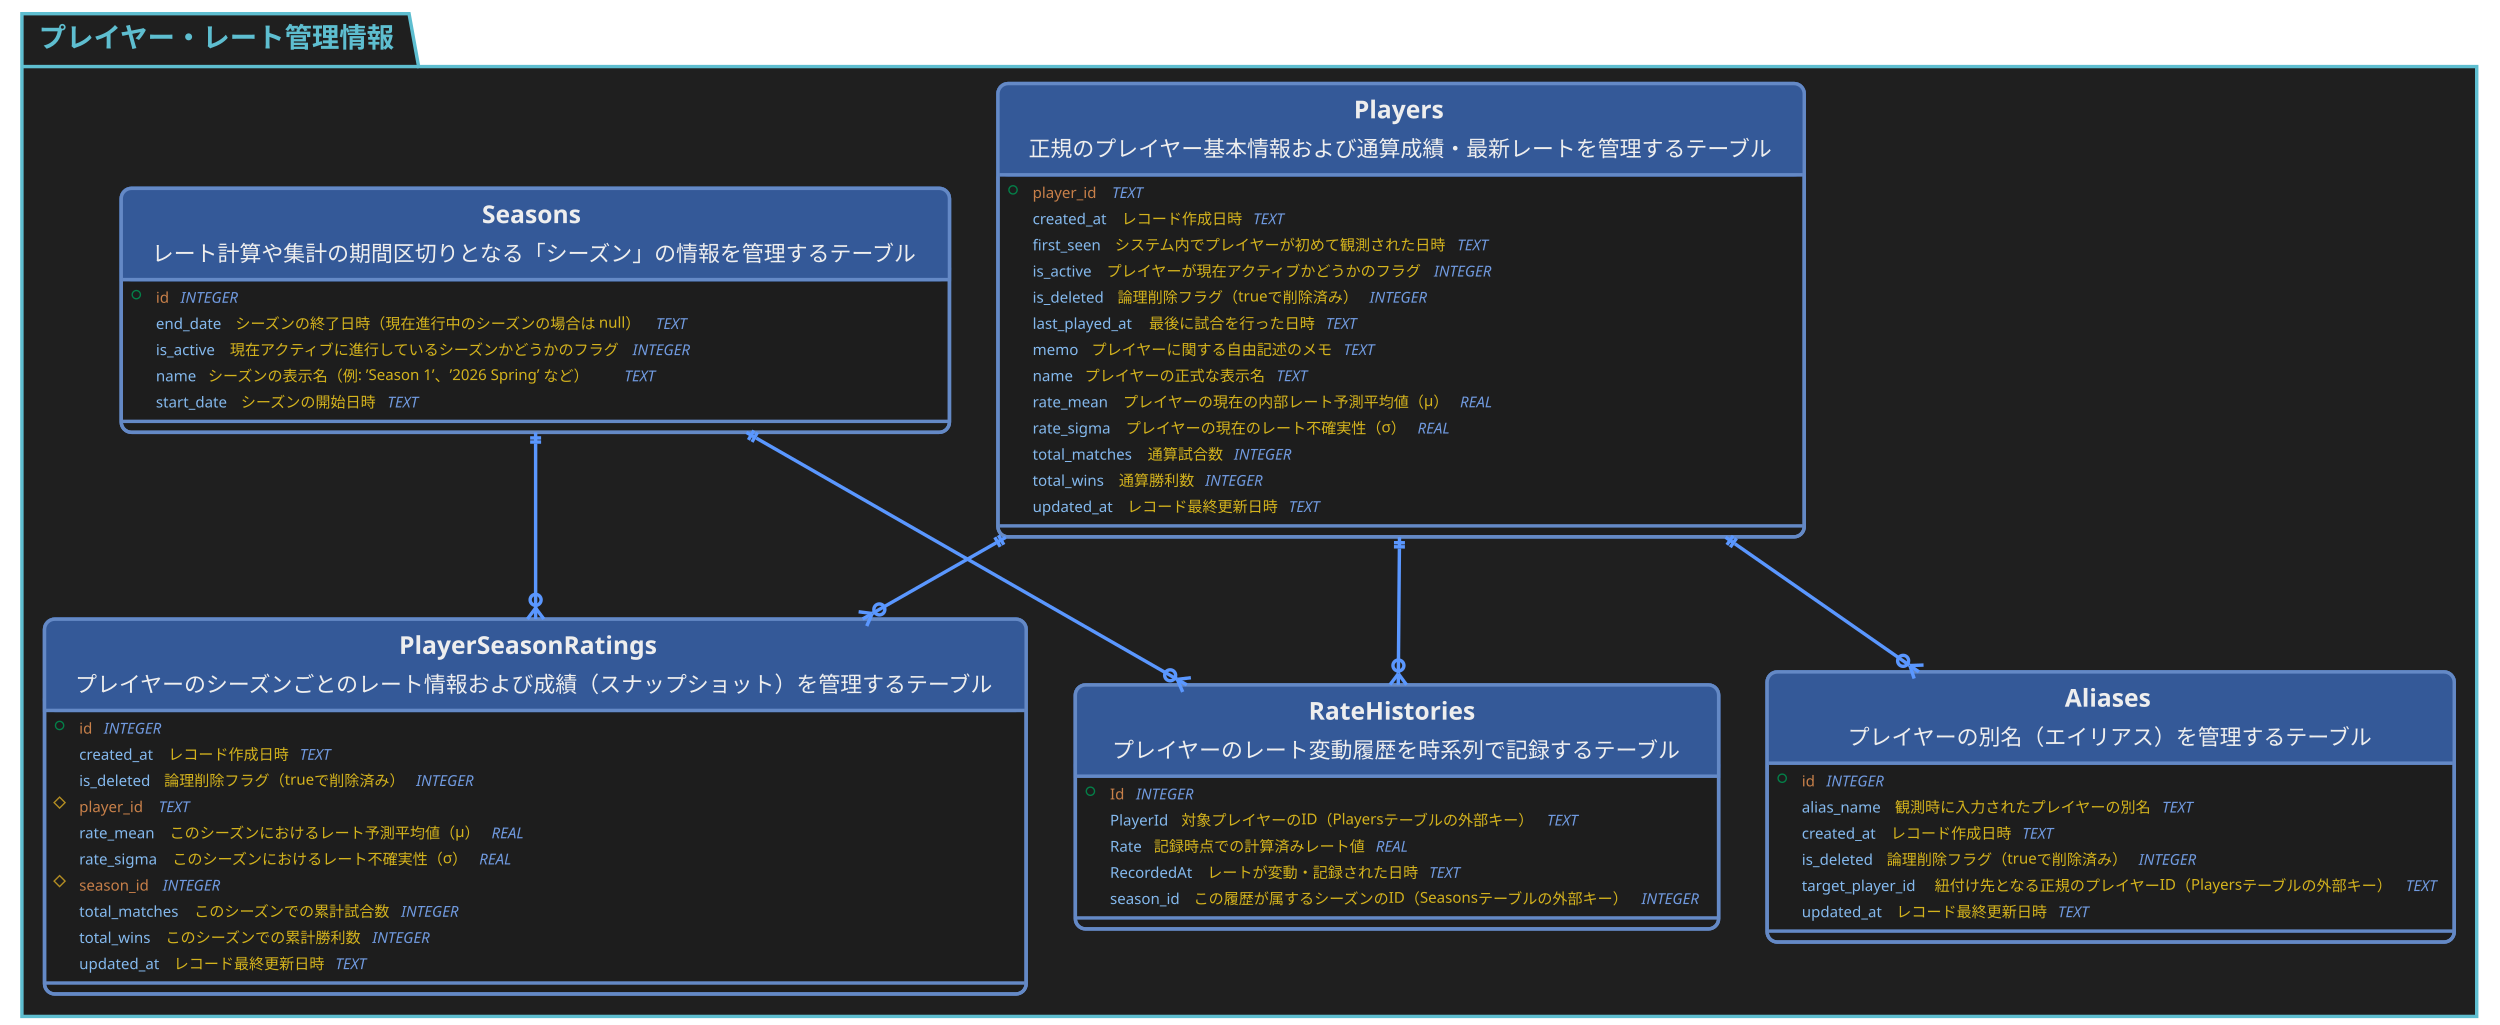
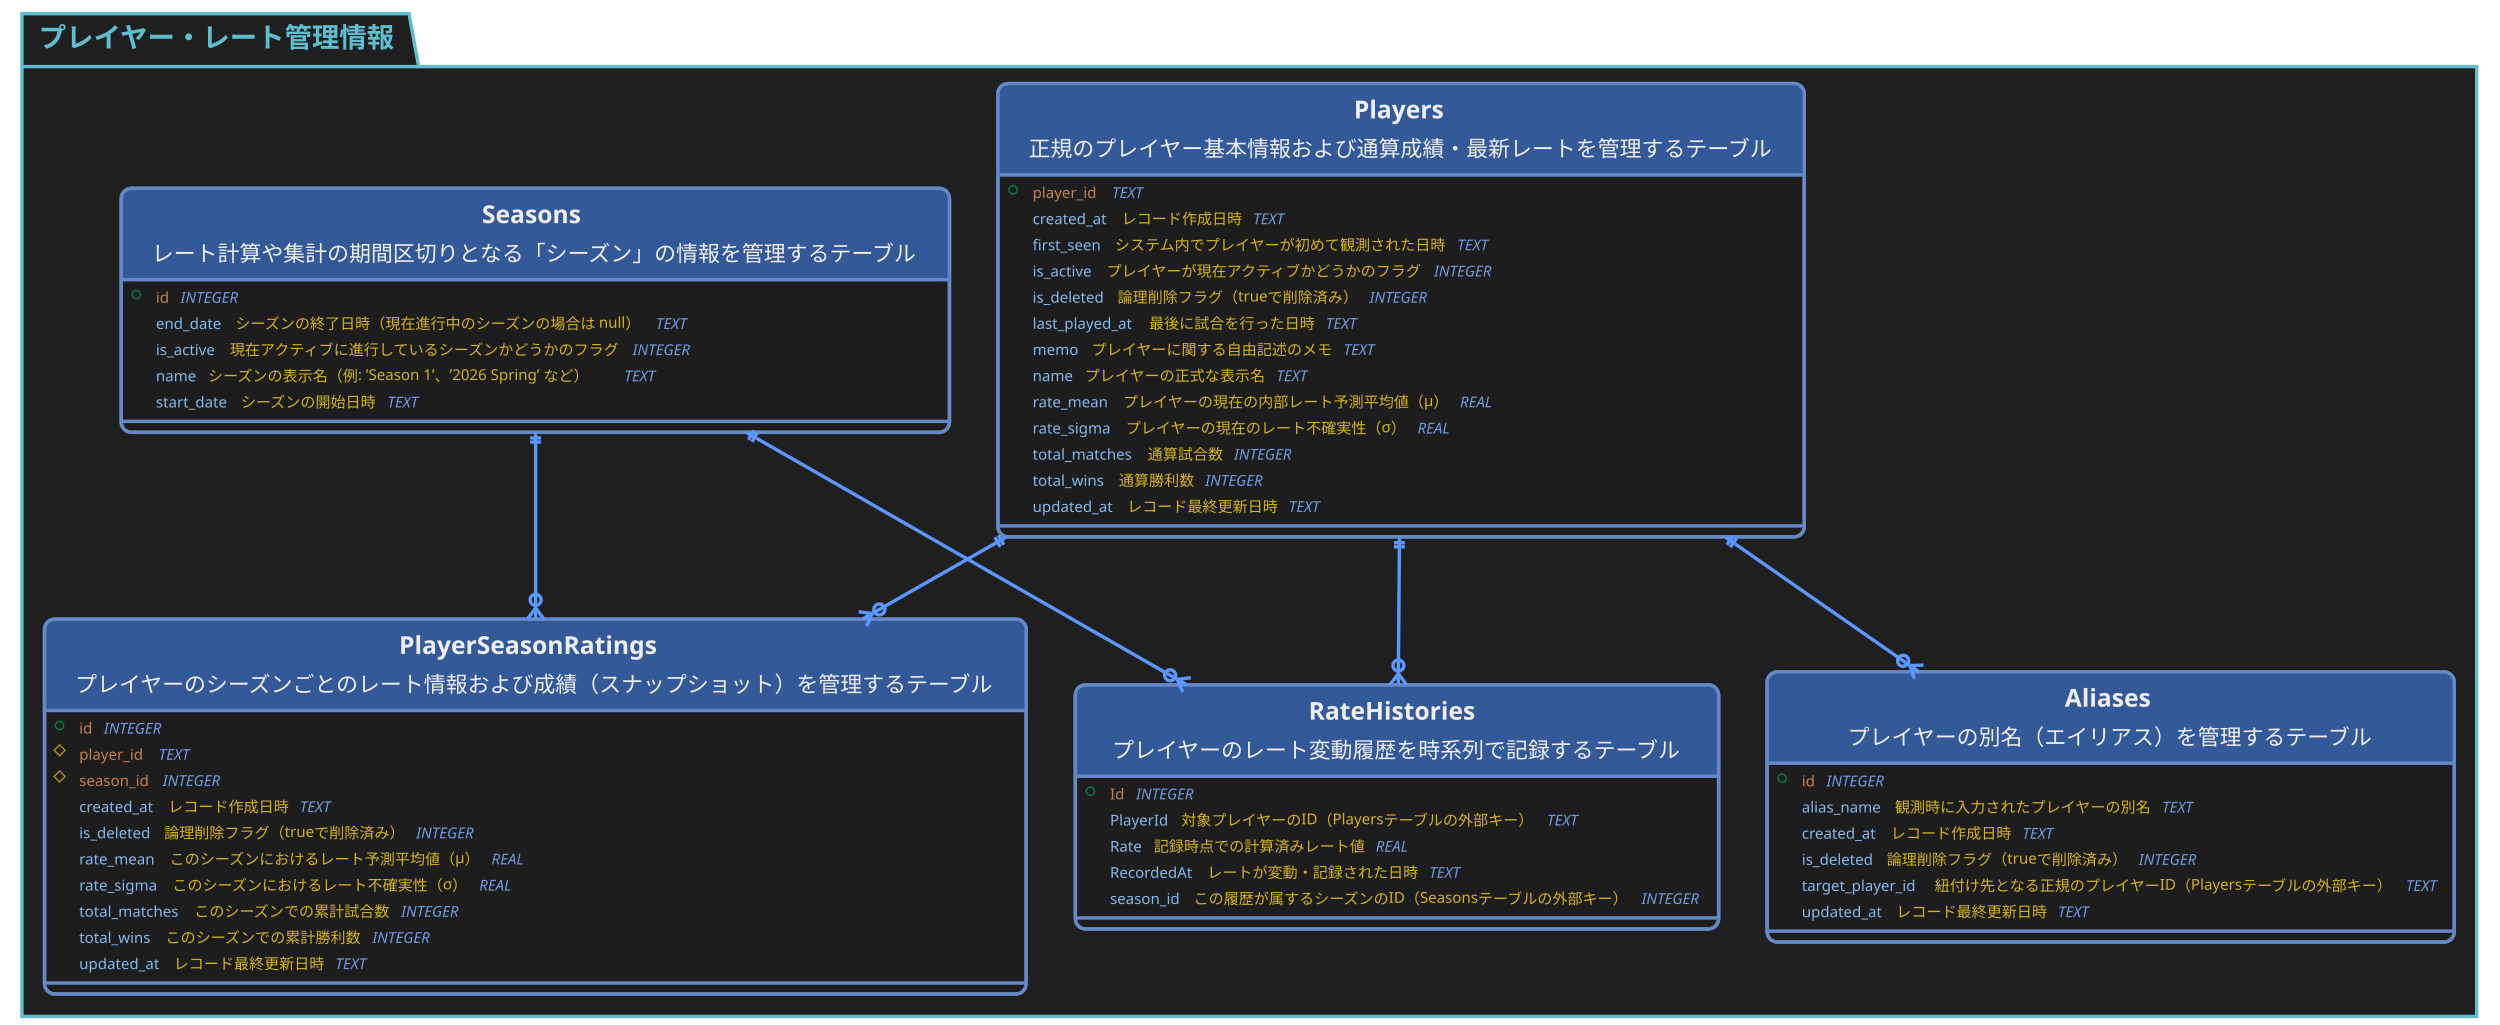
<svg xmlns="http://www.w3.org/2000/svg" contentScriptType="application/ecmascript" contentStyleType="text/css" height="748px" preserveAspectRatio="none" style="width:1825px;height:748px;background:#222222;" version="1.1" viewBox="0 0 1825 748" width="1825px" zoomAndPan="magnify">
  <defs />
  <g>
    <polygon fill="#1F1F1F" points="16,9.999,298.6,9.999,305.6,48.599,1808,48.599,1808,741.999,16,741.999,16,9.999" style="stroke:#5EBED0;stroke-width:2.5;" />
    <line style="stroke:#5EBED0;stroke-width:2.5;" x1="16" x2="305.6" y1="48.599" y2="48.599" />
    <text fill="#5EBED0" font-family="Meiryo" font-size="20" font-weight="bold" lengthAdjust="spacing" textLength="260" x="28.3" y="34.5">プレイヤー・レート管理情報</text>
    <rect codeLine="33" fill="#1D1D1D" height="330.9" id="Players" rx="7.5" ry="7.5" style="stroke:#6489C6;stroke-width:2.5;" width="588.6" x="728.5" y="60.999" />
    <rect fill="#345998" height="66.6" rx="7.5" ry="7.5" style="stroke:#345998;stroke-width:2.5;" width="588.6" x="728.5" y="60.999" />
    <rect fill="#345998" height="7.5" style="stroke:#345998;stroke-width:2.5;" width="588.6" x="728.5" y="120.099" />
    <rect codeLine="33" fill="none" height="330.9" id="Players" rx="7.5" ry="7.5" style="stroke:#6489C6;stroke-width:2.5;" width="588.6" x="728.5" y="60.999" />
    <text fill="#000000" font-family="Meiryo" font-size="18" lengthAdjust="spacing" textLength="0" x="988.3" y="86.38" />
    <text fill="#EEEEEE" font-family="Meiryo" font-size="18" font-weight="bold" lengthAdjust="spacing" textLength="69" x="988.3" y="86.38">Players</text>
    <text fill="#000000" font-family="Meiryo" font-size="18" lengthAdjust="spacing" textLength="0" x="1075.3" y="86.38" />
    <text fill="#000000" font-family="Meiryo" font-size="18" lengthAdjust="spacing" textLength="0" x="750.8" y="113.38" />
    <text fill="#EEEEEE" font-family="Meiryo" font-size="16" lengthAdjust="spacing" textLength="544" x="750.8" y="114.26">正規のプレイヤー基本情報および通算成績・最新レートを管理するテーブル</text>
    <text fill="#000000" font-family="Meiryo" font-size="18" lengthAdjust="spacing" textLength="0" x="1312.8" y="113.38" />
    <line style="stroke:#6489C6;stroke-width:2.5;" x1="729.5" x2="1316.1" y1="127.599" y2="127.599" />
    <ellipse cx="739.5" cy="138.599" rx="3" ry="3" style="stroke:#038048;stroke-width:1.0;fill:none;" />
    <text fill="#C88049" font-family="Meiryo" font-size="11" lengthAdjust="spacing" textLength="50" x="753.8" y="144.56">player_id</text>
    <text fill="#709AE0" font-family="Meiryo" font-size="11" font-style="italic" lengthAdjust="spacing" textLength="28" x="811.8" y="144.56">TEXT</text>
    <text fill="#84B9EE" font-family="Meiryo" font-size="11" lengthAdjust="spacing" textLength="57" x="753.8" y="163.66">created_at</text>
    <text fill="#D4B31D" font-family="Meiryo" font-size="11" lengthAdjust="spacing" textLength="88" x="818.8" y="163.66">レコード作成日時</text>
    <text fill="#709AE0" font-family="Meiryo" font-size="11" font-style="italic" lengthAdjust="spacing" textLength="28" x="914.8" y="163.66">TEXT</text>
    <text fill="#84B9EE" font-family="Meiryo" font-size="11" lengthAdjust="spacing" textLength="52" x="753.8" y="182.76">first_seen</text>
    <text fill="#D4B31D" font-family="Meiryo" font-size="11" lengthAdjust="spacing" textLength="242" x="813.8" y="182.76">システム内でプレイヤーが初めて観測された日時</text>
    <text fill="#709AE0" font-family="Meiryo" font-size="11" font-style="italic" lengthAdjust="spacing" textLength="28" x="1063.8" y="182.76">TEXT</text>
    <text fill="#84B9EE" font-family="Meiryo" font-size="11" lengthAdjust="spacing" textLength="46" x="753.8" y="201.859">is_active</text>
    <text fill="#D4B31D" font-family="Meiryo" font-size="11" lengthAdjust="spacing" textLength="231" x="807.8" y="201.859">プレイヤーが現在アクティブかどうかのフラグ</text>
    <text fill="#709AE0" font-family="Meiryo" font-size="11" font-style="italic" lengthAdjust="spacing" textLength="49" x="1046.8" y="201.859">INTEGER</text>
    <text fill="#84B9EE" font-family="Meiryo" font-size="11" lengthAdjust="spacing" textLength="54" x="753.8" y="220.959">is_deleted</text>
    <text fill="#D4B31D" font-family="Meiryo" font-size="11" lengthAdjust="spacing" textLength="176" x="815.8" y="220.959">論理削除フラグ（trueで削除済み）</text>
    <text fill="#709AE0" font-family="Meiryo" font-size="11" font-style="italic" lengthAdjust="spacing" textLength="49" x="999.8" y="220.959">INTEGER</text>
    <text fill="#84B9EE" font-family="Meiryo" font-size="11" lengthAdjust="spacing" textLength="77" x="753.8" y="240.06">last_played_at</text>
    <text fill="#D4B31D" font-family="Meiryo" font-size="11" lengthAdjust="spacing" textLength="121" x="838.8" y="240.06">最後に試合を行った日時</text>
    <text fill="#709AE0" font-family="Meiryo" font-size="11" font-style="italic" lengthAdjust="spacing" textLength="28" x="967.8" y="240.06">TEXT</text>
    <text fill="#84B9EE" font-family="Meiryo" font-size="11" lengthAdjust="spacing" textLength="35" x="753.8" y="259.159">memo</text>
    <text fill="#D4B31D" font-family="Meiryo" font-size="11" lengthAdjust="spacing" textLength="176" x="796.8" y="259.159">プレイヤーに関する自由記述のメモ</text>
    <text fill="#709AE0" font-family="Meiryo" font-size="11" font-style="italic" lengthAdjust="spacing" textLength="28" x="980.8" y="259.159">TEXT</text>
    <text fill="#84B9EE" font-family="Meiryo" font-size="11" lengthAdjust="spacing" textLength="30" x="753.8" y="278.26">name</text>
    <text fill="#D4B31D" font-family="Meiryo" font-size="11" lengthAdjust="spacing" textLength="132" x="791.8" y="278.26">プレイヤーの正式な表示名</text>
    <text fill="#709AE0" font-family="Meiryo" font-size="11" font-style="italic" lengthAdjust="spacing" textLength="28" x="931.8" y="278.26">TEXT</text>
    <text fill="#84B9EE" font-family="Meiryo" font-size="11" lengthAdjust="spacing" textLength="58" x="753.8" y="297.36">rate_mean</text>
    <text fill="#D4B31D" font-family="Meiryo" font-size="11" lengthAdjust="spacing" textLength="238" x="819.8" y="297.36">プレイヤーの現在の内部レート予測平均値（μ）</text>
    <text fill="#709AE0" font-family="Meiryo" font-size="11" font-style="italic" lengthAdjust="spacing" textLength="28" x="1065.8" y="297.36">REAL</text>
    <text fill="#84B9EE" font-family="Meiryo" font-size="11" lengthAdjust="spacing" textLength="60" x="753.8" y="316.459">rate_sigma</text>
    <text fill="#D4B31D" font-family="Meiryo" font-size="11" lengthAdjust="spacing" textLength="205" x="821.8" y="316.459">プレイヤーの現在のレート不確実性（σ）</text>
    <text fill="#709AE0" font-family="Meiryo" font-size="11" font-style="italic" lengthAdjust="spacing" textLength="28" x="1034.8" y="316.459">REAL</text>
    <text fill="#84B9EE" font-family="Meiryo" font-size="11" lengthAdjust="spacing" textLength="76" x="753.8" y="335.56">total_matches</text>
    <text fill="#D4B31D" font-family="Meiryo" font-size="11" lengthAdjust="spacing" textLength="55" x="837.8" y="335.56">通算試合数</text>
    <text fill="#709AE0" font-family="Meiryo" font-size="11" font-style="italic" lengthAdjust="spacing" textLength="49" x="900.8" y="335.56">INTEGER</text>
    <text fill="#84B9EE" font-family="Meiryo" font-size="11" lengthAdjust="spacing" textLength="55" x="753.8" y="354.659">total_wins</text>
    <text fill="#D4B31D" font-family="Meiryo" font-size="11" lengthAdjust="spacing" textLength="55" x="816.8" y="354.659">通算勝利数</text>
    <text fill="#709AE0" font-family="Meiryo" font-size="11" font-style="italic" lengthAdjust="spacing" textLength="49" x="879.8" y="354.659">INTEGER</text>
    <text fill="#84B9EE" font-family="Meiryo" font-size="11" lengthAdjust="spacing" textLength="61" x="753.8" y="373.76">updated_at</text>
    <text fill="#D4B31D" font-family="Meiryo" font-size="11" lengthAdjust="spacing" textLength="110" x="822.8" y="373.76">レコード最終更新日時</text>
    <text fill="#709AE0" font-family="Meiryo" font-size="11" font-style="italic" lengthAdjust="spacing" textLength="28" x="940.8" y="373.76">TEXT</text>
    <line style="stroke:#6489C6;stroke-width:2.5;" x1="729.5" x2="1316.1" y1="383.899" y2="383.899" />
    <rect codeLine="33" fill="#1D1D1D" height="197.2" id="Aliases" rx="7.5" ry="7.5" style="stroke:#6489C6;stroke-width:2.5;" width="501.6" x="1290" y="490.499" />
    <rect fill="#345998" height="66.6" rx="7.5" ry="7.5" style="stroke:#345998;stroke-width:2.5;" width="501.6" x="1290" y="490.499" />
    <rect fill="#345998" height="7.5" style="stroke:#345998;stroke-width:2.5;" width="501.6" x="1290" y="549.599" />
    <rect codeLine="33" fill="none" height="197.2" id="Aliases" rx="7.5" ry="7.5" style="stroke:#6489C6;stroke-width:2.5;" width="501.6" x="1290" y="490.499" />
    <text fill="#000000" font-family="Meiryo" font-size="18" lengthAdjust="spacing" textLength="0" x="1507.3" y="515.88" />
    <text fill="#EEEEEE" font-family="Meiryo" font-size="18" font-weight="bold" lengthAdjust="spacing" textLength="67" x="1507.3" y="515.88">Aliases</text>
    <text fill="#000000" font-family="Meiryo" font-size="18" lengthAdjust="spacing" textLength="0" x="1592.3" y="515.88" />
    <text fill="#000000" font-family="Meiryo" font-size="18" lengthAdjust="spacing" textLength="0" x="1348.8" y="542.88" />
    <text fill="#EEEEEE" font-family="Meiryo" font-size="16" lengthAdjust="spacing" textLength="384" x="1348.8" y="543.76">プレイヤーの別名（エイリアス）を管理するテーブル</text>
    <text fill="#000000" font-family="Meiryo" font-size="18" lengthAdjust="spacing" textLength="0" x="1750.8" y="542.88" />
    <line style="stroke:#6489C6;stroke-width:2.5;" x1="1291" x2="1790.6" y1="557.099" y2="557.099" />
    <ellipse cx="1301" cy="568.099" rx="3" ry="3" style="stroke:#038048;stroke-width:1.0;fill:none;" />
    <text fill="#C88049" font-family="Meiryo" font-size="11" lengthAdjust="spacing" textLength="10" x="1315.3" y="574.059">id</text>
    <text fill="#709AE0" font-family="Meiryo" font-size="11" font-style="italic" lengthAdjust="spacing" textLength="49" x="1333.3" y="574.059">INTEGER</text>
    <text fill="#84B9EE" font-family="Meiryo" font-size="11" lengthAdjust="spacing" textLength="60" x="1315.3" y="593.159">alias_name</text>
    <text fill="#D4B31D" font-family="Meiryo" font-size="11" lengthAdjust="spacing" textLength="187" x="1383.3" y="593.159">観測時に入力されたプレイヤーの別名</text>
    <text fill="#709AE0" font-family="Meiryo" font-size="11" font-style="italic" lengthAdjust="spacing" textLength="28" x="1578.3" y="593.159">TEXT</text>
    <text fill="#84B9EE" font-family="Meiryo" font-size="11" lengthAdjust="spacing" textLength="57" x="1315.3" y="612.26">created_at</text>
    <text fill="#D4B31D" font-family="Meiryo" font-size="11" lengthAdjust="spacing" textLength="88" x="1380.3" y="612.26">レコード作成日時</text>
    <text fill="#709AE0" font-family="Meiryo" font-size="11" font-style="italic" lengthAdjust="spacing" textLength="28" x="1476.3" y="612.26">TEXT</text>
    <text fill="#84B9EE" font-family="Meiryo" font-size="11" lengthAdjust="spacing" textLength="54" x="1315.3" y="631.36">is_deleted</text>
    <text fill="#D4B31D" font-family="Meiryo" font-size="11" lengthAdjust="spacing" textLength="176" x="1377.3" y="631.36">論理削除フラグ（trueで削除済み）</text>
    <text fill="#709AE0" font-family="Meiryo" font-size="11" font-style="italic" lengthAdjust="spacing" textLength="49" x="1561.3" y="631.36">INTEGER</text>
    <text fill="#84B9EE" font-family="Meiryo" font-size="11" lengthAdjust="spacing" textLength="89" x="1315.3" y="650.46">target_player_id</text>
    <text fill="#D4B31D" font-family="Meiryo" font-size="11" lengthAdjust="spacing" textLength="336" x="1412.3" y="650.46">紐付け先となる正規のプレイヤーID（Playersテーブルの外部キー）</text>
    <text fill="#709AE0" font-family="Meiryo" font-size="11" font-style="italic" lengthAdjust="spacing" textLength="28" x="1756.3" y="650.46">TEXT</text>
    <text fill="#84B9EE" font-family="Meiryo" font-size="11" lengthAdjust="spacing" textLength="61" x="1315.3" y="669.559">updated_at</text>
    <text fill="#D4B31D" font-family="Meiryo" font-size="11" lengthAdjust="spacing" textLength="110" x="1384.3" y="669.559">レコード最終更新日時</text>
    <text fill="#709AE0" font-family="Meiryo" font-size="11" font-style="italic" lengthAdjust="spacing" textLength="28" x="1502.3" y="669.559">TEXT</text>
    <line style="stroke:#6489C6;stroke-width:2.5;" x1="1291" x2="1790.6" y1="679.699" y2="679.699" />
    <rect codeLine="33" fill="#1D1D1D" height="178.1" id="Seasons" rx="7.5" ry="7.5" style="stroke:#6489C6;stroke-width:2.5;" width="604.6" x="88.5" y="137.499" />
    <rect fill="#345998" height="66.6" rx="7.5" ry="7.5" style="stroke:#345998;stroke-width:2.5;" width="604.6" x="88.5" y="137.499" />
    <rect fill="#345998" height="7.5" style="stroke:#345998;stroke-width:2.5;" width="604.6" x="88.5" y="196.599" />
    <rect codeLine="33" fill="none" height="178.1" id="Seasons" rx="7.5" ry="7.5" style="stroke:#6489C6;stroke-width:2.5;" width="604.6" x="88.5" y="137.499" />
    <text fill="#000000" font-family="Meiryo" font-size="18" lengthAdjust="spacing" textLength="0" x="351.8" y="162.88" />
    <text fill="#EEEEEE" font-family="Meiryo" font-size="18" font-weight="bold" lengthAdjust="spacing" textLength="78" x="351.8" y="162.88">Seasons</text>
    <text fill="#000000" font-family="Meiryo" font-size="18" lengthAdjust="spacing" textLength="0" x="447.8" y="162.88" />
    <text fill="#000000" font-family="Meiryo" font-size="18" lengthAdjust="spacing" textLength="0" x="110.8" y="189.88" />
    <text fill="#EEEEEE" font-family="Meiryo" font-size="16" lengthAdjust="spacing" textLength="560" x="110.8" y="190.76">レート計算や集計の期間区切りとなる「シーズン」の情報を管理するテーブル</text>
    <text fill="#000000" font-family="Meiryo" font-size="18" lengthAdjust="spacing" textLength="0" x="688.8" y="189.88" />
    <line style="stroke:#6489C6;stroke-width:2.5;" x1="89.5" x2="692.1" y1="204.099" y2="204.099" />
    <ellipse cx="99.5" cy="215.099" rx="3" ry="3" style="stroke:#038048;stroke-width:1.0;fill:none;" />
    <text fill="#C88049" font-family="Meiryo" font-size="11" lengthAdjust="spacing" textLength="10" x="113.8" y="221.06">id</text>
    <text fill="#709AE0" font-family="Meiryo" font-size="11" font-style="italic" lengthAdjust="spacing" textLength="49" x="131.8" y="221.06">INTEGER</text>
    <text fill="#84B9EE" font-family="Meiryo" font-size="11" lengthAdjust="spacing" textLength="50" x="113.8" y="240.16">end_date</text>
    <text fill="#D4B31D" font-family="Meiryo" font-size="11" lengthAdjust="spacing" textLength="299" x="171.8" y="240.16">シーズンの終了日時（現在進行中のシーズンの場合は null）</text>
    <text fill="#709AE0" font-family="Meiryo" font-size="11" font-style="italic" lengthAdjust="spacing" textLength="28" x="478.8" y="240.16">TEXT</text>
    <text fill="#84B9EE" font-family="Meiryo" font-size="11" lengthAdjust="spacing" textLength="46" x="113.8" y="259.26">is_active</text>
    <text fill="#D4B31D" font-family="Meiryo" font-size="11" lengthAdjust="spacing" textLength="286" x="167.8" y="259.26">現在アクティブに進行しているシーズンかどうかのフラグ</text>
    <text fill="#709AE0" font-family="Meiryo" font-size="11" font-style="italic" lengthAdjust="spacing" textLength="49" x="461.8" y="259.26">INTEGER</text>
    <text fill="#84B9EE" font-family="Meiryo" font-size="11" lengthAdjust="spacing" textLength="30" x="113.8" y="278.36">name</text>
    <text fill="#D4B31D" font-family="Meiryo" font-size="11" lengthAdjust="spacing" textLength="296" x="151.8" y="278.36">シーズンの表示名（例: ’Season 1’、’2026 Spring’ など）</text>
    <text fill="#709AE0" font-family="Meiryo" font-size="11" font-style="italic" lengthAdjust="spacing" textLength="28" x="455.8" y="278.36">TEXT</text>
    <text fill="#84B9EE" font-family="Meiryo" font-size="11" lengthAdjust="spacing" textLength="54" x="113.8" y="297.459">start_date</text>
    <text fill="#D4B31D" font-family="Meiryo" font-size="11" lengthAdjust="spacing" textLength="99" x="175.8" y="297.459">シーズンの開始日時</text>
    <text fill="#709AE0" font-family="Meiryo" font-size="11" font-style="italic" lengthAdjust="spacing" textLength="28" x="282.8" y="297.459">TEXT</text>
    <line style="stroke:#6489C6;stroke-width:2.5;" x1="89.5" x2="692.1" y1="307.599" y2="307.599" />
    <rect codeLine="33" fill="#1D1D1D" height="273.6" id="PlayerSeasonRatings" rx="7.5" ry="7.5" style="stroke:#6489C6;stroke-width:2.5;" width="716.6" x="32.5" y="451.999" />
    <rect fill="#345998" height="66.6" rx="7.5" ry="7.5" style="stroke:#345998;stroke-width:2.5;" width="716.6" x="32.5" y="451.999" />
    <rect fill="#345998" height="7.5" style="stroke:#345998;stroke-width:2.5;" width="716.6" x="32.5" y="511.099" />
    <rect codeLine="33" fill="none" height="273.6" id="PlayerSeasonRatings" rx="7.5" ry="7.5" style="stroke:#6489C6;stroke-width:2.5;" width="716.6" x="32.5" y="451.999" />
    <text fill="#000000" font-family="Meiryo" font-size="18" lengthAdjust="spacing" textLength="0" x="291.3" y="477.38" />
    <text fill="#EEEEEE" font-family="Meiryo" font-size="18" font-weight="bold" lengthAdjust="spacing" textLength="199" x="291.3" y="477.38">PlayerSeasonRatings</text>
    <text fill="#000000" font-family="Meiryo" font-size="18" lengthAdjust="spacing" textLength="0" x="508.3" y="477.38" />
    <text fill="#000000" font-family="Meiryo" font-size="18" lengthAdjust="spacing" textLength="0" x="54.8" y="504.38" />
    <text fill="#EEEEEE" font-family="Meiryo" font-size="16" lengthAdjust="spacing" textLength="672" x="54.8" y="505.26">プレイヤーのシーズンごとのレート情報および成績（スナップショット）を管理するテーブル</text>
    <text fill="#000000" font-family="Meiryo" font-size="18" lengthAdjust="spacing" textLength="0" x="744.8" y="504.38" />
    <line style="stroke:#6489C6;stroke-width:2.5;" x1="33.5" x2="748.1" y1="518.599" y2="518.599" />
    <ellipse cx="43.5" cy="529.599" rx="3" ry="3" style="stroke:#038048;stroke-width:1.0;fill:none;" />
    <text fill="#C88049" font-family="Meiryo" font-size="11" lengthAdjust="spacing" textLength="10" x="57.8" y="535.559">id</text>
    <text fill="#709AE0" font-family="Meiryo" font-size="11" font-style="italic" lengthAdjust="spacing" textLength="49" x="75.8" y="535.559">INTEGER</text>
-     <text fill="#84B9EE" font-family="Meiryo" font-size="11" lengthAdjust="spacing" textLength="57" x="57.8" y="554.659">created_at</text>
-     <text fill="#D4B31D" font-family="Meiryo" font-size="11" lengthAdjust="spacing" textLength="88" x="122.8" y="554.659">レコード作成日時</text>
-     <text fill="#709AE0" font-family="Meiryo" font-size="11" font-style="italic" lengthAdjust="spacing" textLength="28" x="218.8" y="554.659">TEXT</text>
-     <text fill="#84B9EE" font-family="Meiryo" font-size="11" lengthAdjust="spacing" textLength="54" x="57.8" y="573.76">is_deleted</text>
-     <text fill="#D4B31D" font-family="Meiryo" font-size="11" lengthAdjust="spacing" textLength="176" x="119.8" y="573.76">論理削除フラグ（trueで削除済み）</text>
-     <text fill="#709AE0" font-family="Meiryo" font-size="11" font-style="italic" lengthAdjust="spacing" textLength="49" x="303.8" y="573.76">INTEGER</text>
-     <polygon fill="none" points="43.5,581.899,47.5,585.899,43.5,589.899,39.5,585.899" style="stroke:#B38D22;stroke-width:1.0;" />
-     <text fill="#C88049" font-family="Meiryo" font-size="11" lengthAdjust="spacing" textLength="50" x="57.8" y="592.86">player_id</text>
-     <text fill="#709AE0" font-family="Meiryo" font-size="11" font-style="italic" lengthAdjust="spacing" textLength="28" x="115.8" y="592.86">TEXT</text>
-     <text fill="#84B9EE" font-family="Meiryo" font-size="11" lengthAdjust="spacing" textLength="58" x="57.8" y="611.96">rate_mean</text>
-     <text fill="#D4B31D" font-family="Meiryo" font-size="11" lengthAdjust="spacing" textLength="227" x="123.8" y="611.96">このシーズンにおけるレート予測平均値（μ）</text>
-     <text fill="#709AE0" font-family="Meiryo" font-size="11" font-style="italic" lengthAdjust="spacing" textLength="28" x="358.8" y="611.96">REAL</text>
-     <text fill="#84B9EE" font-family="Meiryo" font-size="11" lengthAdjust="spacing" textLength="60" x="57.8" y="631.059">rate_sigma</text>
-     <text fill="#D4B31D" font-family="Meiryo" font-size="11" lengthAdjust="spacing" textLength="216" x="125.8" y="631.059">このシーズンにおけるレート不確実性（σ）</text>
-     <text fill="#709AE0" font-family="Meiryo" font-size="11" font-style="italic" lengthAdjust="spacing" textLength="28" x="349.8" y="631.059">REAL</text>
-     <polygon fill="none" points="43.5,639.199,47.5,643.199,43.5,647.199,39.5,643.199" style="stroke:#B38D22;stroke-width:1.0;" />
-     <text fill="#C88049" font-family="Meiryo" font-size="11" lengthAdjust="spacing" textLength="53" x="57.8" y="650.159">season_id</text>
-     <text fill="#709AE0" font-family="Meiryo" font-size="11" font-style="italic" lengthAdjust="spacing" textLength="49" x="118.8" y="650.159">INTEGER</text>
+     <polygon fill="none" points="43.5,543.699,47.5,547.699,43.5,551.699,39.5,547.699" style="stroke:#B38D22;stroke-width:1.0;" />
+     <text fill="#C88049" font-family="Meiryo" font-size="11" lengthAdjust="spacing" textLength="50" x="57.8" y="554.659">player_id</text>
+     <text fill="#709AE0" font-family="Meiryo" font-size="11" font-style="italic" lengthAdjust="spacing" textLength="28" x="115.8" y="554.659">TEXT</text>
+     <polygon fill="none" points="43.5,562.799,47.5,566.799,43.5,570.799,39.5,566.799" style="stroke:#B38D22;stroke-width:1.0;" />
+     <text fill="#C88049" font-family="Meiryo" font-size="11" lengthAdjust="spacing" textLength="53" x="57.8" y="573.76">season_id</text>
+     <text fill="#709AE0" font-family="Meiryo" font-size="11" font-style="italic" lengthAdjust="spacing" textLength="49" x="118.8" y="573.76">INTEGER</text>
+     <text fill="#84B9EE" font-family="Meiryo" font-size="11" lengthAdjust="spacing" textLength="57" x="57.8" y="592.86">created_at</text>
+     <text fill="#D4B31D" font-family="Meiryo" font-size="11" lengthAdjust="spacing" textLength="88" x="122.8" y="592.86">レコード作成日時</text>
+     <text fill="#709AE0" font-family="Meiryo" font-size="11" font-style="italic" lengthAdjust="spacing" textLength="28" x="218.8" y="592.86">TEXT</text>
+     <text fill="#84B9EE" font-family="Meiryo" font-size="11" lengthAdjust="spacing" textLength="54" x="57.8" y="611.96">is_deleted</text>
+     <text fill="#D4B31D" font-family="Meiryo" font-size="11" lengthAdjust="spacing" textLength="176" x="119.8" y="611.96">論理削除フラグ（trueで削除済み）</text>
+     <text fill="#709AE0" font-family="Meiryo" font-size="11" font-style="italic" lengthAdjust="spacing" textLength="49" x="303.8" y="611.96">INTEGER</text>
+     <text fill="#84B9EE" font-family="Meiryo" font-size="11" lengthAdjust="spacing" textLength="58" x="57.8" y="631.059">rate_mean</text>
+     <text fill="#D4B31D" font-family="Meiryo" font-size="11" lengthAdjust="spacing" textLength="227" x="123.8" y="631.059">このシーズンにおけるレート予測平均値（μ）</text>
+     <text fill="#709AE0" font-family="Meiryo" font-size="11" font-style="italic" lengthAdjust="spacing" textLength="28" x="358.8" y="631.059">REAL</text>
+     <text fill="#84B9EE" font-family="Meiryo" font-size="11" lengthAdjust="spacing" textLength="60" x="57.8" y="650.159">rate_sigma</text>
+     <text fill="#D4B31D" font-family="Meiryo" font-size="11" lengthAdjust="spacing" textLength="216" x="125.8" y="650.159">このシーズンにおけるレート不確実性（σ）</text>
+     <text fill="#709AE0" font-family="Meiryo" font-size="11" font-style="italic" lengthAdjust="spacing" textLength="28" x="349.8" y="650.159">REAL</text>
    <text fill="#84B9EE" font-family="Meiryo" font-size="11" lengthAdjust="spacing" textLength="76" x="57.8" y="669.26">total_matches</text>
    <text fill="#D4B31D" font-family="Meiryo" font-size="11" lengthAdjust="spacing" textLength="143" x="141.8" y="669.26">このシーズンでの累計試合数</text>
    <text fill="#709AE0" font-family="Meiryo" font-size="11" font-style="italic" lengthAdjust="spacing" textLength="49" x="292.8" y="669.26">INTEGER</text>
    <text fill="#84B9EE" font-family="Meiryo" font-size="11" lengthAdjust="spacing" textLength="55" x="57.8" y="688.36">total_wins</text>
    <text fill="#D4B31D" font-family="Meiryo" font-size="11" lengthAdjust="spacing" textLength="143" x="120.8" y="688.36">このシーズンでの累計勝利数</text>
    <text fill="#709AE0" font-family="Meiryo" font-size="11" font-style="italic" lengthAdjust="spacing" textLength="49" x="271.8" y="688.36">INTEGER</text>
    <text fill="#84B9EE" font-family="Meiryo" font-size="11" lengthAdjust="spacing" textLength="61" x="57.8" y="707.46">updated_at</text>
    <text fill="#D4B31D" font-family="Meiryo" font-size="11" lengthAdjust="spacing" textLength="110" x="126.8" y="707.46">レコード最終更新日時</text>
    <text fill="#709AE0" font-family="Meiryo" font-size="11" font-style="italic" lengthAdjust="spacing" textLength="28" x="244.8" y="707.46">TEXT</text>
    <line style="stroke:#6489C6;stroke-width:2.5;" x1="33.5" x2="748.1" y1="717.599" y2="717.599" />
    <rect codeLine="33" fill="#1D1D1D" height="178.1" id="RateHistories" rx="7.5" ry="7.5" style="stroke:#6489C6;stroke-width:2.5;" width="469.6" x="785" y="499.999" />
    <rect fill="#345998" height="66.6" rx="7.5" ry="7.5" style="stroke:#345998;stroke-width:2.5;" width="469.6" x="785" y="499.999" />
    <rect fill="#345998" height="7.5" style="stroke:#345998;stroke-width:2.5;" width="469.6" x="785" y="559.099" />
    <rect codeLine="33" fill="none" height="178.1" id="RateHistories" rx="7.5" ry="7.5" style="stroke:#6489C6;stroke-width:2.5;" width="469.6" x="785" y="499.999" />
    <text fill="#000000" font-family="Meiryo" font-size="18" lengthAdjust="spacing" textLength="0" x="955.3" y="525.38" />
    <text fill="#EEEEEE" font-family="Meiryo" font-size="18" font-weight="bold" lengthAdjust="spacing" textLength="129" x="955.3" y="525.38">RateHistories</text>
    <text fill="#000000" font-family="Meiryo" font-size="18" lengthAdjust="spacing" textLength="0" x="1102.3" y="525.38" />
    <text fill="#000000" font-family="Meiryo" font-size="18" lengthAdjust="spacing" textLength="0" x="811.8" y="552.38" />
    <text fill="#EEEEEE" font-family="Meiryo" font-size="16" lengthAdjust="spacing" textLength="416" x="811.8" y="553.26">プレイヤーのレート変動履歴を時系列で記録するテーブル</text>
    <text fill="#000000" font-family="Meiryo" font-size="18" lengthAdjust="spacing" textLength="0" x="1245.8" y="552.38" />
    <line style="stroke:#6489C6;stroke-width:2.5;" x1="786" x2="1253.6" y1="566.599" y2="566.599" />
    <ellipse cx="796" cy="577.599" rx="3" ry="3" style="stroke:#038048;stroke-width:1.0;fill:none;" />
    <text fill="#C88049" font-family="Meiryo" font-size="11" lengthAdjust="spacing" textLength="11" x="810.3" y="583.559">Id</text>
    <text fill="#709AE0" font-family="Meiryo" font-size="11" font-style="italic" lengthAdjust="spacing" textLength="49" x="829.3" y="583.559">INTEGER</text>
    <text fill="#84B9EE" font-family="Meiryo" font-size="11" lengthAdjust="spacing" textLength="44" x="810.3" y="602.659">PlayerId</text>
    <text fill="#D4B31D" font-family="Meiryo" font-size="11" lengthAdjust="spacing" textLength="259" x="862.3" y="602.659">対象プレイヤーのID（Playersテーブルの外部キー）</text>
    <text fill="#709AE0" font-family="Meiryo" font-size="11" font-style="italic" lengthAdjust="spacing" textLength="28" x="1129.3" y="602.659">TEXT</text>
    <text fill="#84B9EE" font-family="Meiryo" font-size="11" lengthAdjust="spacing" textLength="24" x="810.3" y="621.76">Rate</text>
    <text fill="#D4B31D" font-family="Meiryo" font-size="11" lengthAdjust="spacing" textLength="154" x="842.3" y="621.76">記録時点での計算済みレート値</text>
    <text fill="#709AE0" font-family="Meiryo" font-size="11" font-style="italic" lengthAdjust="spacing" textLength="28" x="1004.3" y="621.76">REAL</text>
    <text fill="#84B9EE" font-family="Meiryo" font-size="11" lengthAdjust="spacing" textLength="63" x="810.3" y="640.86">RecordedAt</text>
    <text fill="#D4B31D" font-family="Meiryo" font-size="11" lengthAdjust="spacing" textLength="154" x="881.3" y="640.86">レートが変動・記録された日時</text>
    <text fill="#709AE0" font-family="Meiryo" font-size="11" font-style="italic" lengthAdjust="spacing" textLength="28" x="1043.3" y="640.86">TEXT</text>
    <text fill="#84B9EE" font-family="Meiryo" font-size="11" lengthAdjust="spacing" textLength="53" x="810.3" y="659.96">season_id</text>
    <text fill="#D4B31D" font-family="Meiryo" font-size="11" lengthAdjust="spacing" textLength="319" x="871.3" y="659.96">この履歴が属するシーズンのID（Seasonsテーブルの外部キー）</text>
    <text fill="#709AE0" font-family="Meiryo" font-size="11" font-style="italic" lengthAdjust="spacing" textLength="49" x="1198.3" y="659.96">INTEGER</text>
    <line style="stroke:#6489C6;stroke-width:2.5;" x1="786" x2="1253.6" y1="670.099" y2="670.099" />
    <path codeLine="12" d="M1266.43,396.919 C1309.99,427.229 1354.13,457.949 1393.91,485.639 " fill="none" id="Players-Aliases" style="stroke:#5A97FF;stroke-width:2.5;" />
    <line style="stroke:#5A97FF;stroke-width:2.5;" x1="1394.203" x2="1404.196" y1="485.84" y2="485.483" />
    <line style="stroke:#5A97FF;stroke-width:2.5;" x1="1394.203" x2="1397.344" y1="485.84" y2="495.334" />
    <line style="stroke:#5A97FF;stroke-width:2.5;" x1="1394.203" x2="1400.77" y1="485.84" y2="490.409" />
    <ellipse cx="1389.277" cy="482.414" rx="4" ry="4" style="stroke:#5A97FF;stroke-width:2.5;fill:none;" />
    <line style="stroke:#5A97FF;stroke-width:2.5;fill:none;" x1="1260.639" x2="1265.208" y1="397.757" y2="391.19" />
    <line style="stroke:#5A97FF;stroke-width:2.5;fill:none;" x1="1263.102" x2="1267.671" y1="399.47" y2="392.903" />
    <line style="stroke:#5A97FF;stroke-width:2.5;fill:none;" x1="1266.207" x2="1259.64" y1="396.757" y2="392.189" />
    <path codeLine="13" d="M727.31,396.169 C697.04,413.429 666.52,430.839 636.87,447.749 " fill="none" id="Players-PlayerSeasonRatings" style="stroke:#5A97FF;stroke-width:2.5;" />
    <line style="stroke:#5A97FF;stroke-width:2.5;" x1="636.714" x2="632.726" y1="447.854" y2="457.024" />
    <line style="stroke:#5A97FF;stroke-width:2.5;" x1="636.714" x2="626.794" y1="447.854" y2="446.593" />
    <line style="stroke:#5A97FF;stroke-width:2.5;" x1="636.714" x2="629.76" y1="447.854" y2="451.809" />
    <ellipse cx="641.929" cy="444.887" rx="4" ry="4" style="stroke:#5A97FF;stroke-width:2.5;fill:none;" />
    <line style="stroke:#5A97FF;stroke-width:2.5;fill:none;" x1="728.822" x2="732.794" y1="390.703" y2="397.647" />
    <line style="stroke:#5A97FF;stroke-width:2.5;fill:none;" x1="726.218" x2="730.19" y1="392.192" y2="399.137" />
    <line style="stroke:#5A97FF;stroke-width:2.5;fill:none;" x1="727.336" x2="734.28" y1="396.161" y2="392.189" />
    <path codeLine="14" d="M1021.56,400.459 C1021.3,431.809 1021.04,463.459 1020.8,491.599 " fill="none" id="Players-RateHistories" style="stroke:#5A97FF;stroke-width:2.5;" />
    <line style="stroke:#5A97FF;stroke-width:2.5;" x1="1020.801" x2="1026.73" y1="491.819" y2="499.872" />
    <line style="stroke:#5A97FF;stroke-width:2.5;" x1="1020.801" x2="1014.73" y1="491.819" y2="499.765" />
    <line style="stroke:#5A97FF;stroke-width:2.5;" x1="1020.801" x2="1020.73" y1="491.819" y2="499.819" />
    <ellipse cx="1020.855" cy="485.819" rx="4" ry="4" style="stroke:#5A97FF;stroke-width:2.5;fill:none;" />
    <line style="stroke:#5A97FF;stroke-width:2.5;fill:none;" x1="1017.601" x2="1025.601" y1="396.16" y2="396.217" />
    <line style="stroke:#5A97FF;stroke-width:2.5;fill:none;" x1="1017.58" x2="1025.58" y1="399.16" y2="399.217" />
    <line style="stroke:#5A97FF;stroke-width:2.5;fill:none;" x1="1021.573" x2="1021.63" y1="400.189" y2="392.189" />
    <path codeLine="17" d="M391,323.959 C391,360.769 391,403.569 391,443.869 " fill="none" id="Seasons-PlayerSeasonRatings" style="stroke:#5A97FF;stroke-width:2.5;" />
    <line style="stroke:#5A97FF;stroke-width:2.5;" x1="391" x2="397" y1="443.889" y2="451.889" />
    <line style="stroke:#5A97FF;stroke-width:2.5;" x1="391" x2="385" y1="443.889" y2="451.889" />
    <line style="stroke:#5A97FF;stroke-width:2.5;" x1="391" x2="391" y1="443.889" y2="451.889" />
    <ellipse cx="391" cy="437.889" rx="4" ry="4" style="stroke:#5A97FF;stroke-width:2.5;fill:none;" />
    <line style="stroke:#5A97FF;stroke-width:2.5;fill:none;" x1="387" x2="395" y1="319.689" y2="319.689" />
    <line style="stroke:#5A97FF;stroke-width:2.5;fill:none;" x1="387" x2="395" y1="322.689" y2="322.689" />
    <line style="stroke:#5A97FF;stroke-width:2.5;fill:none;" x1="391" x2="391" y1="323.689" y2="315.689" />
    <path codeLine="18" d="M552.08,319.819 C646.39,373.869 765.09,441.899 859.33,495.909 " fill="none" id="Seasons-RateHistories" style="stroke:#5A97FF;stroke-width:2.5;" />
    <line style="stroke:#5A97FF;stroke-width:2.5;" x1="859.422" x2="869.347" y1="495.956" y2="494.735" />
    <line style="stroke:#5A97FF;stroke-width:2.5;" x1="859.422" x2="863.373" y1="495.956" y2="505.142" />
    <line style="stroke:#5A97FF;stroke-width:2.5;" x1="859.422" x2="866.36" y1="495.956" y2="499.939" />
    <ellipse cx="854.218" cy="492.969" rx="4" ry="4" style="stroke:#5A97FF;stroke-width:2.5;fill:none;" />
    <line style="stroke:#5A97FF;stroke-width:2.5;fill:none;" x1="546.356" x2="550.328" y1="321.147" y2="314.203" />
    <line style="stroke:#5A97FF;stroke-width:2.5;fill:none;" x1="548.96" x2="552.932" y1="322.637" y2="315.692" />
    <line style="stroke:#5A97FF;stroke-width:2.5;fill:none;" x1="551.814" x2="544.87" y1="319.661" y2="315.689" />
  </g>
</svg>
